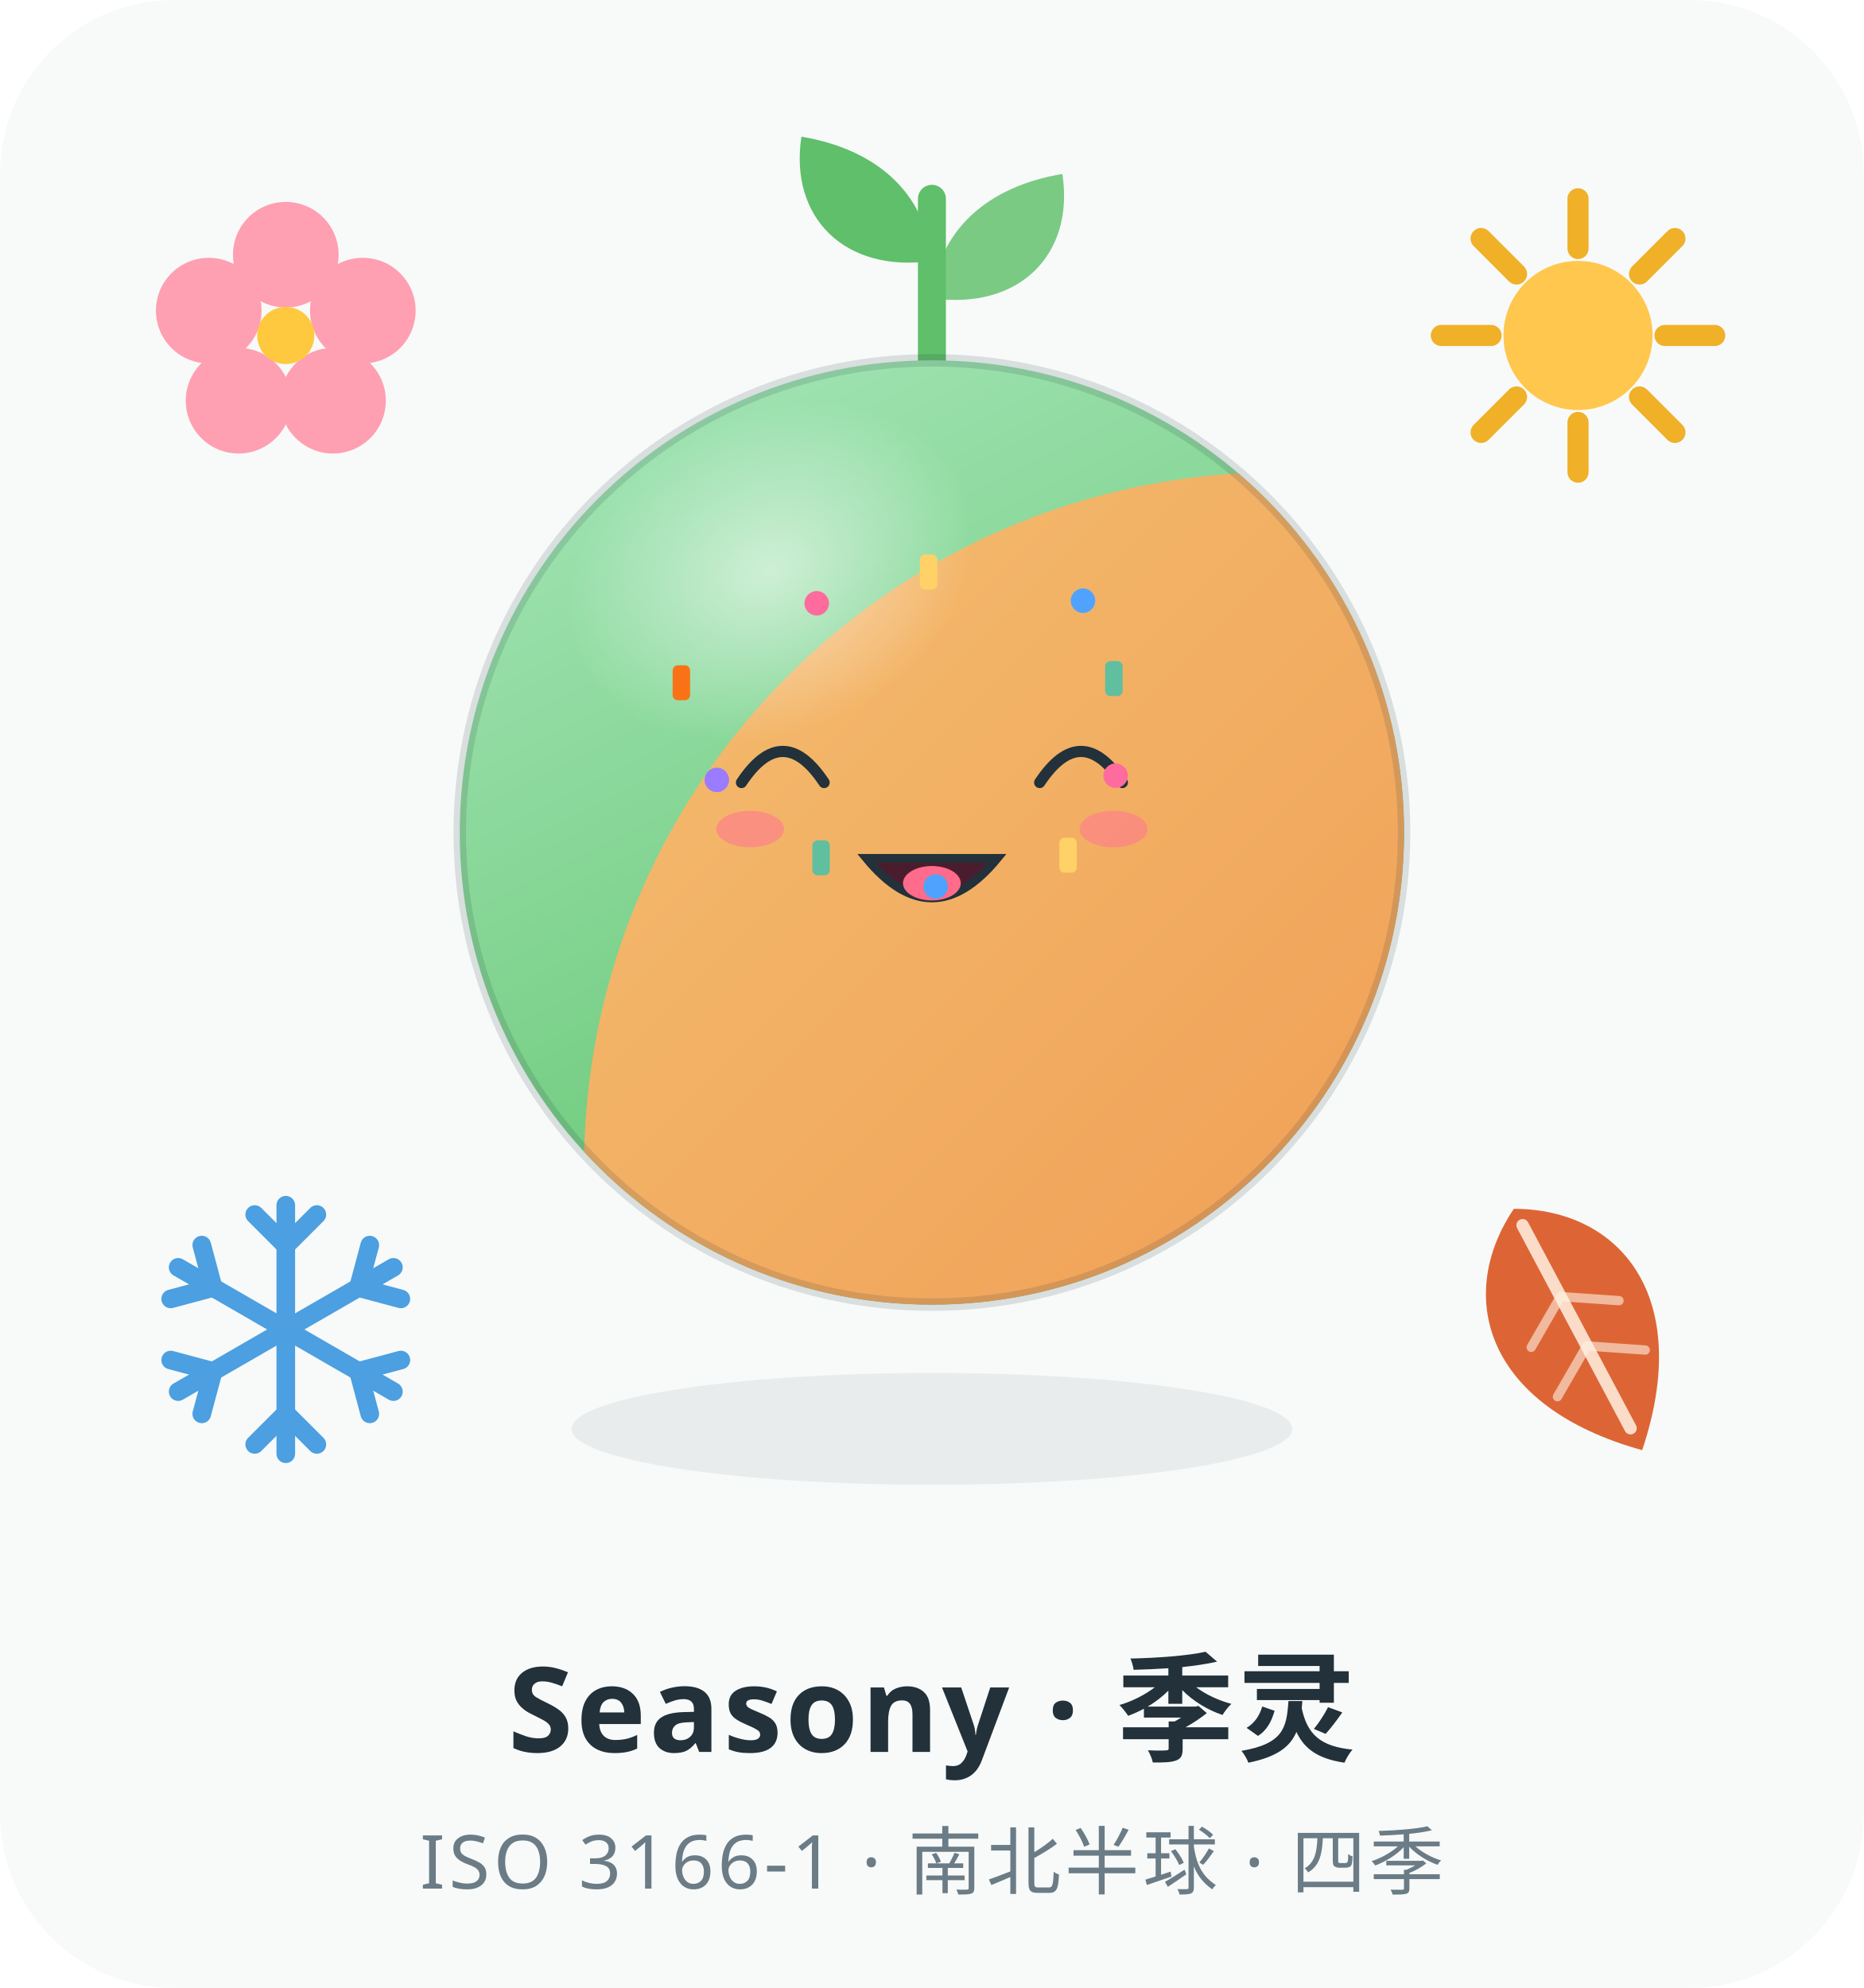
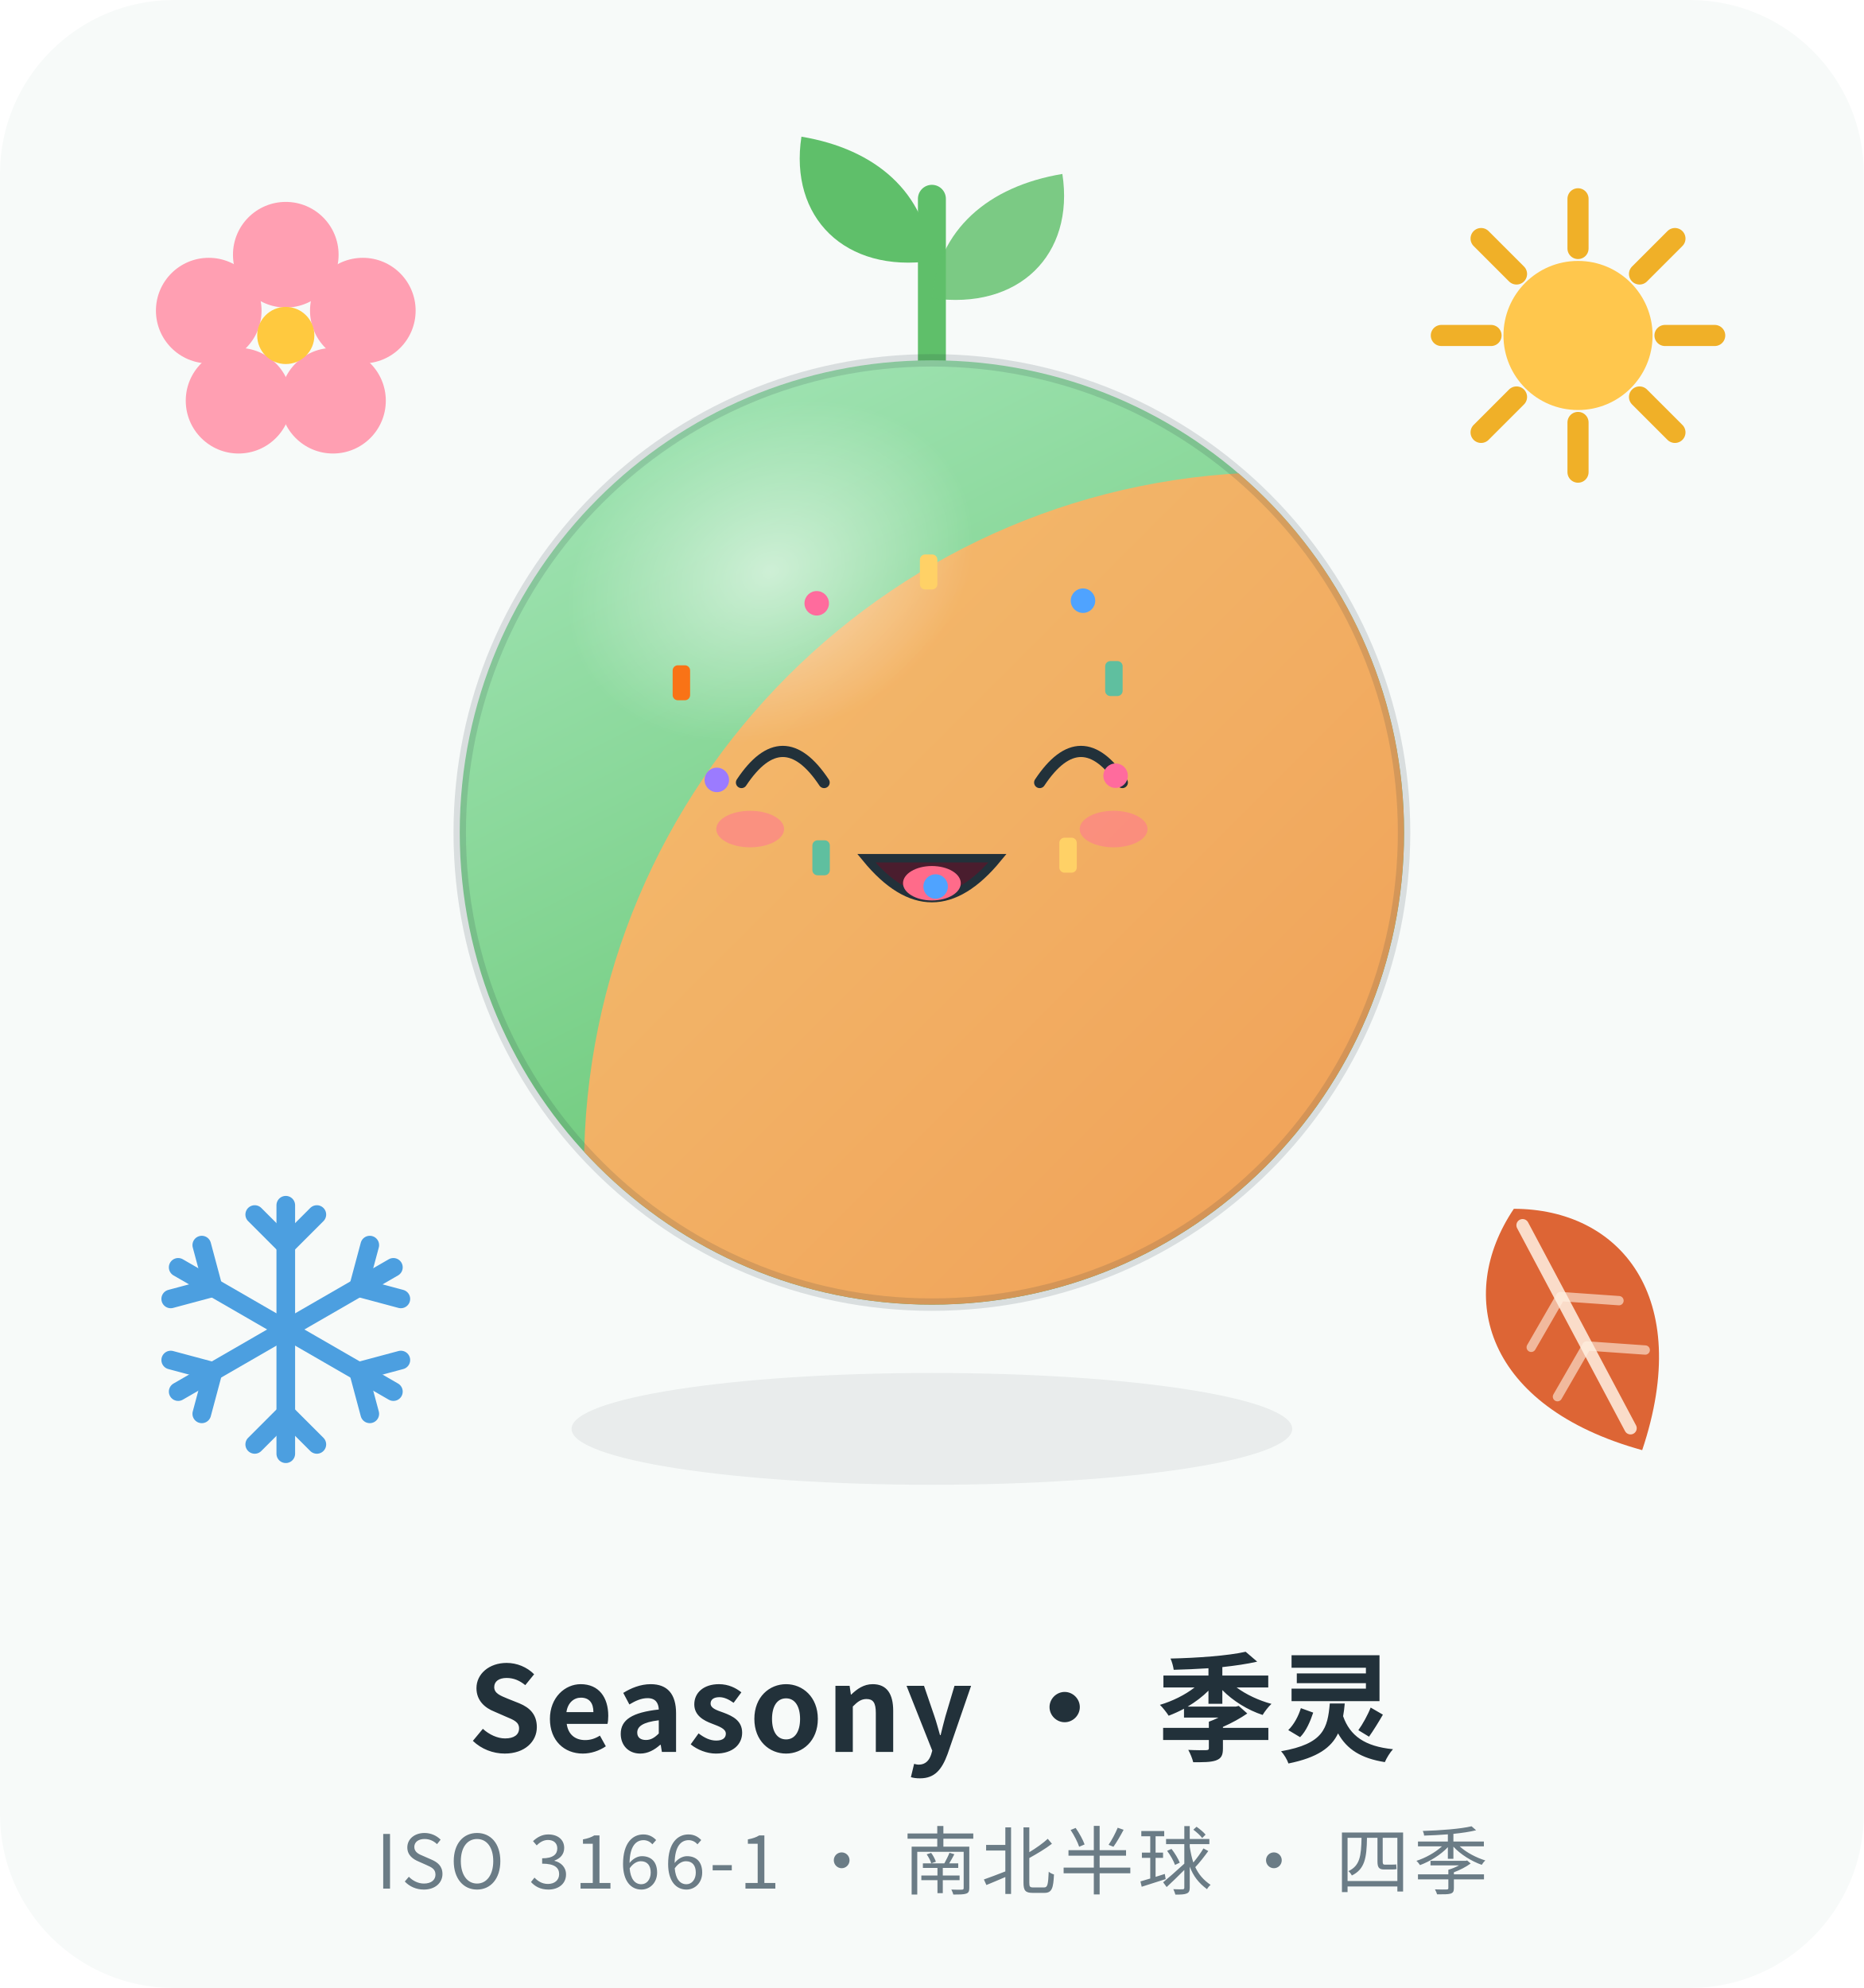
<svg xmlns="http://www.w3.org/2000/svg" viewBox="0 0 300 320" width="300" height="320" role="img" aria-label="Seasony 季灵 · 欢乐 Joy">
  <style>
.ex-motion { animation: ex-bounce 1.15s ease-in-out infinite; transform-box: fill-box; transform-origin: 50% 50%; }
.ex-anim-tear { animation: ex-tear 1.8s ease-in infinite; transform-box: fill-box; transform-origin: center; }
.ex-anim-sweat { animation: ex-tear 1.5s ease-in infinite; transform-box: fill-box; transform-origin: center; }
.ex-anim-heart { animation: ex-heart 2.2s ease-out infinite; transform-box: fill-box; transform-origin: center; }
.ex-anim-spark { animation: ex-spark 1.9s ease-in-out infinite; transform-box: fill-box; transform-origin: center; }
.ex-anim-rain { animation: ex-rain 1.4s linear infinite; transform-box: fill-box; transform-origin: center; }
.ex-anim-confetti { animation: ex-confetti 2.4s linear infinite; transform-box: fill-box; transform-origin: center; }
.ex-anim-pulse { animation: ex-pulse 1.6s ease-in-out infinite; transform-box: fill-box; transform-origin: center; }
.ex-anim-knock { animation: ex-knock 0.55s ease-in-out infinite; transform-box: fill-box; transform-origin: center; }
.ex-anim-knockline { animation: ex-knockline 0.55s ease-out infinite; transform-box: fill-box; transform-origin: center; }
.ex-anim-palm { animation: ex-palm 0.9s ease-in-out infinite; transform-box: fill-box; transform-origin: center; }
.ex-anim-steam { animation: ex-steam 1.8s ease-out infinite; transform-box: fill-box; transform-origin: center; }
.ex-anim-shock { animation: ex-shock 0.5s ease-in-out infinite; transform-box: fill-box; transform-origin: center; }
.ex-anim-please { animation: ex-please 1.4s ease-in-out infinite; transform-box: fill-box; transform-origin: center; }
.ex-anim-drift { animation: ex-drift 4.5s ease-in-out infinite; transform-box: fill-box; transform-origin: center; }
@keyframes ex-bounce { 0%,100% { transform: translateY(0); } 35% { transform: translateY(-3.81px); } 55% { transform: translateY(-1.12px); } 75% { transform: translateY(0); } }
@keyframes ex-tear { 0% { transform: translateY(0); opacity: 0; } 18% { opacity: 1; } 100% { transform: translateY(8px); opacity: 0; } }
@keyframes ex-heart { 0% { transform: translateY(0) scale(.65); opacity: 0; } 20% { opacity: 1; } 100% { transform: translateY(-12.6px) scale(1.15); opacity: 0; } }
@keyframes ex-spark { 0%,100% { transform: scale(.6) rotate(0deg); opacity: .3; } 50% { transform: scale(1.15) rotate(25deg); opacity: 1; } }
@keyframes ex-rain { 0% { transform: translateY(0); opacity: 0; } 20% { opacity: 1; } 100% { transform: translateY(8.4px); opacity: 0; } }
@keyframes ex-confetti { 0% { transform: translateY(-4px) rotate(0deg); opacity: 1; } 100% { transform: translateY(14px) rotate(200deg); opacity: 0; } }
@keyframes ex-pulse { 0%,100% { transform: scale(1); opacity: .35; } 50% { transform: scale(1.18); opacity: .7; } }
@keyframes ex-knock { 0%,100% { transform: translateX(3.15px); } 35% { transform: translateX(0); } }
@keyframes ex-knockline { 0%,100% { transform: scaleX(.6); opacity: .35; } 35% { transform: scaleX(1); opacity: 1; } }
@keyframes ex-palm { 0%,100% { transform: translateY(0) rotate(0deg); } 50% { transform: translateY(-1px) rotate(-4deg); } }
@keyframes ex-steam { 0% { transform: translateY(0); opacity: .7; } 100% { transform: translateY(-7px); opacity: 0; } }
@keyframes ex-shock { 0%,100% { transform: scaleX(.7); opacity: .4; } 50% { transform: scaleX(1.25); opacity: 1; } }
@keyframes ex-please { 0%,100% { transform: translateY(0); } 50% { transform: translateY(-1.5px); } }
@keyframes ex-drift { 0%,100% { transform: translateY(0); } 50% { transform: translateY(-1.5px); } }
@media (prefers-reduced-motion: reduce) {
  .ex-motion, [class*="ex-anim-"] { animation: none !important; }
}
</style>
  <g class="ex-motion ex-joy">
    <g class="ex-base">
      <defs>
        <linearGradient id="g-spring" x1="0" y1="0" x2="0.5" y2="1">
          <stop offset="0" stop-color="#A8E7BC" />
          <stop offset="1" stop-color="#62C46D" />
        </linearGradient>
        <linearGradient id="g-autumn" x1="1" y1="1" x2="0.1" y2="0.1">
          <stop offset="0" stop-color="#EE8A44" />
          <stop offset="1" stop-color="#F3B96C" />
        </linearGradient>
        <radialGradient id="g-gloss" cx="50%" cy="50%" r="50%">
          <stop offset="0" stop-color="#FFFFFF" stop-opacity=".55" />
          <stop offset="1" stop-color="#FFFFFF" stop-opacity="0" />
        </radialGradient>
        <clipPath id="clip-body">
          <circle cx="150" cy="134" r="76" />
        </clipPath>
        <g id="flake-arm" fill="none">
          <line x1="0" y1="0" x2="0" y2="-20" />
          <path d="M0 -13.5 L 5 -18.5 M 0 -13.5 L -5 -18.5" />
        </g>
      </defs>
      <rect x="0" y="0" width="300" height="320" rx="28" fill="#F7FAF9" />
      <g id="emblem-spring" transform="translate(46 54)">
        <g fill="#FF9FB2">
          <circle cx="0" cy="-13" r="8.5" />
          <circle cx="12.4" cy="-4" r="8.5" />
          <circle cx="7.6" cy="10.5" r="8.5" />
          <circle cx="-7.6" cy="10.5" r="8.5" />
          <circle cx="-12.4" cy="-4" r="8.5" />
        </g>
        <circle cx="0" cy="0" r="4.6" fill="#FFC93F" />
      </g>
      <g id="emblem-summer" transform="translate(254 54)">
        <g stroke="#F0B028" stroke-width="3.4" stroke-linecap="round">
          <line x1="0" y1="-22" x2="0" y2="-14" />
          <line x1="0" y1="14" x2="0" y2="22" />
          <line x1="-22" y1="0" x2="-14" y2="0" />
          <line x1="14" y1="0" x2="22" y2="0" />
          <line x1="-15.6" y1="-15.6" x2="-9.9" y2="-9.9" />
          <line x1="9.9" y1="9.9" x2="15.6" y2="15.6" />
          <line x1="15.6" y1="-15.6" x2="9.9" y2="-9.9" />
          <line x1="-9.9" y1="9.9" x2="-15.6" y2="15.6" />
        </g>
        <circle cx="0" cy="0" r="12" fill="#FFC74D" />
      </g>
      <g id="emblem-autumn" transform="translate(254 214) rotate(-28)">
        <path d="M0 -22 C 15 -14 19 4 0 22 C -19 4 -15 -14 0 -22 Z" fill="#DD6535" />
        <path d="M0 -19 L 0 18" stroke="#FFF1E3" stroke-width="2" stroke-linecap="round" opacity=".85" />
        <path d="M0 -6 L 8 -1 M 0 3 L 8 8 M 0 -6 L -8 -1 M 0 3 L -8 8" stroke="#FFF1E3" stroke-width="1.5" stroke-linecap="round" opacity=".6" />
      </g>
      <g id="emblem-winter" transform="translate(46 214)" stroke="#4C9FE0" stroke-width="3" stroke-linecap="round">
        <use href="#flake-arm" />
        <use href="#flake-arm" transform="rotate(60)" />
        <use href="#flake-arm" transform="rotate(120)" />
        <use href="#flake-arm" transform="rotate(180)" />
        <use href="#flake-arm" transform="rotate(240)" />
        <use href="#flake-arm" transform="rotate(300)" />
      </g>
      <path d="M150 60 C 150 46 150 40 150 32" fill="none" stroke="#5FBF6A" stroke-width="4.5" stroke-linecap="round" />
      <path d="M150 42 C 136 44 127 35 129 22 C 141 24 149 31 150 42 Z" fill="#5FBF6A" />
      <path d="M150 48 C 164 50 173 41 171 28 C 159 30 151 37 150 48 Z" fill="#5FBF6A" opacity=".82" />
      <ellipse cx="150" cy="230" rx="58" ry="9" fill="#22313A" opacity=".07" />
      <circle cx="150" cy="134" r="76" fill="url(#g-spring)" />
      <g clip-path="url(#clip-body)">
        <circle cx="206" cy="188" r="112" fill="url(#g-autumn)" />
      </g>
      <circle cx="150" cy="134" r="76" fill="none" stroke="#22313A" stroke-opacity=".14" stroke-width="2" />
      <ellipse cx="124" cy="92" rx="34" ry="26" fill="url(#g-gloss)" transform="rotate(-24 124 92)" />
-       <text x="150" y="282" text-anchor="middle" font-family="PingFang SC, Hiragino Sans GB, Microsoft YaHei, Source Han Sans SC, sans-serif" font-size="19" font-weight="600" fill="#22313A" letter-spacing="0.5">Seasony · 季灵</text>
-       <text x="150" y="304" text-anchor="middle" font-family="PingFang SC, Hiragino Sans GB, Microsoft YaHei, Source Han Sans SC, sans-serif" font-size="12" fill="#6B7C86" letter-spacing="0.6">ISO 3166-1 · 南北半球 · 四季</text>
+       <text x="150" y="282" text-anchor="middle" font-family="Noto Sans SC, Source Han Sans SC, Noto Sans CJK SC, sans-serif" font-size="19" font-weight="600" fill="#22313A" letter-spacing="0.5">Seasony · 季灵</text>
+       <text x="150" y="304" text-anchor="middle" font-family="Noto Sans SC, Source Han Sans SC, Noto Sans CJK SC, sans-serif" font-size="12" fill="#6B7C86" letter-spacing="0.6">ISO 3166-1 · 南北半球 · 四季</text>
    </g>
    <g class="ex-face">
      <path d="M 119.35,125.96 Q 126,115.95 132.65,125.96" fill="none" stroke="#22313A" stroke-width="1.8" stroke-linecap="round" />
      <path d="M 167.35,125.96 Q 174,115.95 180.65,125.96" fill="none" stroke="#22313A" stroke-width="1.8" stroke-linecap="round" />
      <path d="M 139.44,138.14 Q 150,150.99 160.56,138.14 Z" fill="#4A1D2E" stroke="#22313A" stroke-width="1.36" />
      <ellipse cx="150" cy="142.17" rx="4.65" ry="2.77" fill="#FF6B8A" />
      <ellipse class="ex-anim-pulse" cx="120.75" cy="133.45" rx="5.46" ry="2.94" fill="#FF7A90" opacity="0.6" />
      <ellipse class="ex-anim-pulse" cx="179.25" cy="133.45" rx="5.46" ry="2.94" fill="#FF7A90" opacity="0.6" />
      <g transform="translate(179.57 124.86)">
        <circle class="ex-anim-confetti" style="animation-delay:0.0s" r="1.97" fill="#FF6B9D" />
      </g>
      <g transform="translate(171.92 137.65)">
        <rect class="ex-anim-confetti" style="animation-delay:0.16s" x="-1.41" y="-2.81" width="2.81" height="5.63" rx="0.84" fill="#FFD166" />
      </g>
      <g transform="translate(150.6 142.7)">
        <circle class="ex-anim-confetti" style="animation-delay:0.32s" r="1.97" fill="#4FA3FF" />
      </g>
      <g transform="translate(132.17 138.07)">
        <rect class="ex-anim-confetti" style="animation-delay:0.48s" x="-1.41" y="-2.81" width="2.81" height="5.63" rx="0.84" fill="#5FBF9F" />
      </g>
      <g transform="translate(115.38 125.54)">
        <circle class="ex-anim-confetti" style="animation-delay:0.64s" r="1.97" fill="#9B7BFF" />
      </g>
      <g transform="translate(109.68 109.9)">
        <rect class="ex-anim-confetti" style="animation-delay:0.8s" x="-1.41" y="-2.81" width="2.81" height="5.63" rx="0.84" fill="#F97316" />
      </g>
      <g transform="translate(131.46 97.11)">
        <circle class="ex-anim-confetti" style="animation-delay:0.96s" r="1.97" fill="#FF6B9D" />
      </g>
      <g transform="translate(149.48 92.06)">
        <rect class="ex-anim-confetti" style="animation-delay:1.12s" x="-1.41" y="-2.81" width="2.81" height="5.63" rx="0.84" fill="#FFD166" />
      </g>
      <g transform="translate(174.32 96.69)">
        <circle class="ex-anim-confetti" style="animation-delay:1.28s" r="1.97" fill="#4FA3FF" />
      </g>
      <g transform="translate(179.3 109.22)">
        <rect class="ex-anim-confetti" style="animation-delay:1.44s" x="-1.41" y="-2.81" width="2.81" height="5.63" rx="0.84" fill="#5FBF9F" />
      </g>
    </g>
  </g>
</svg>
